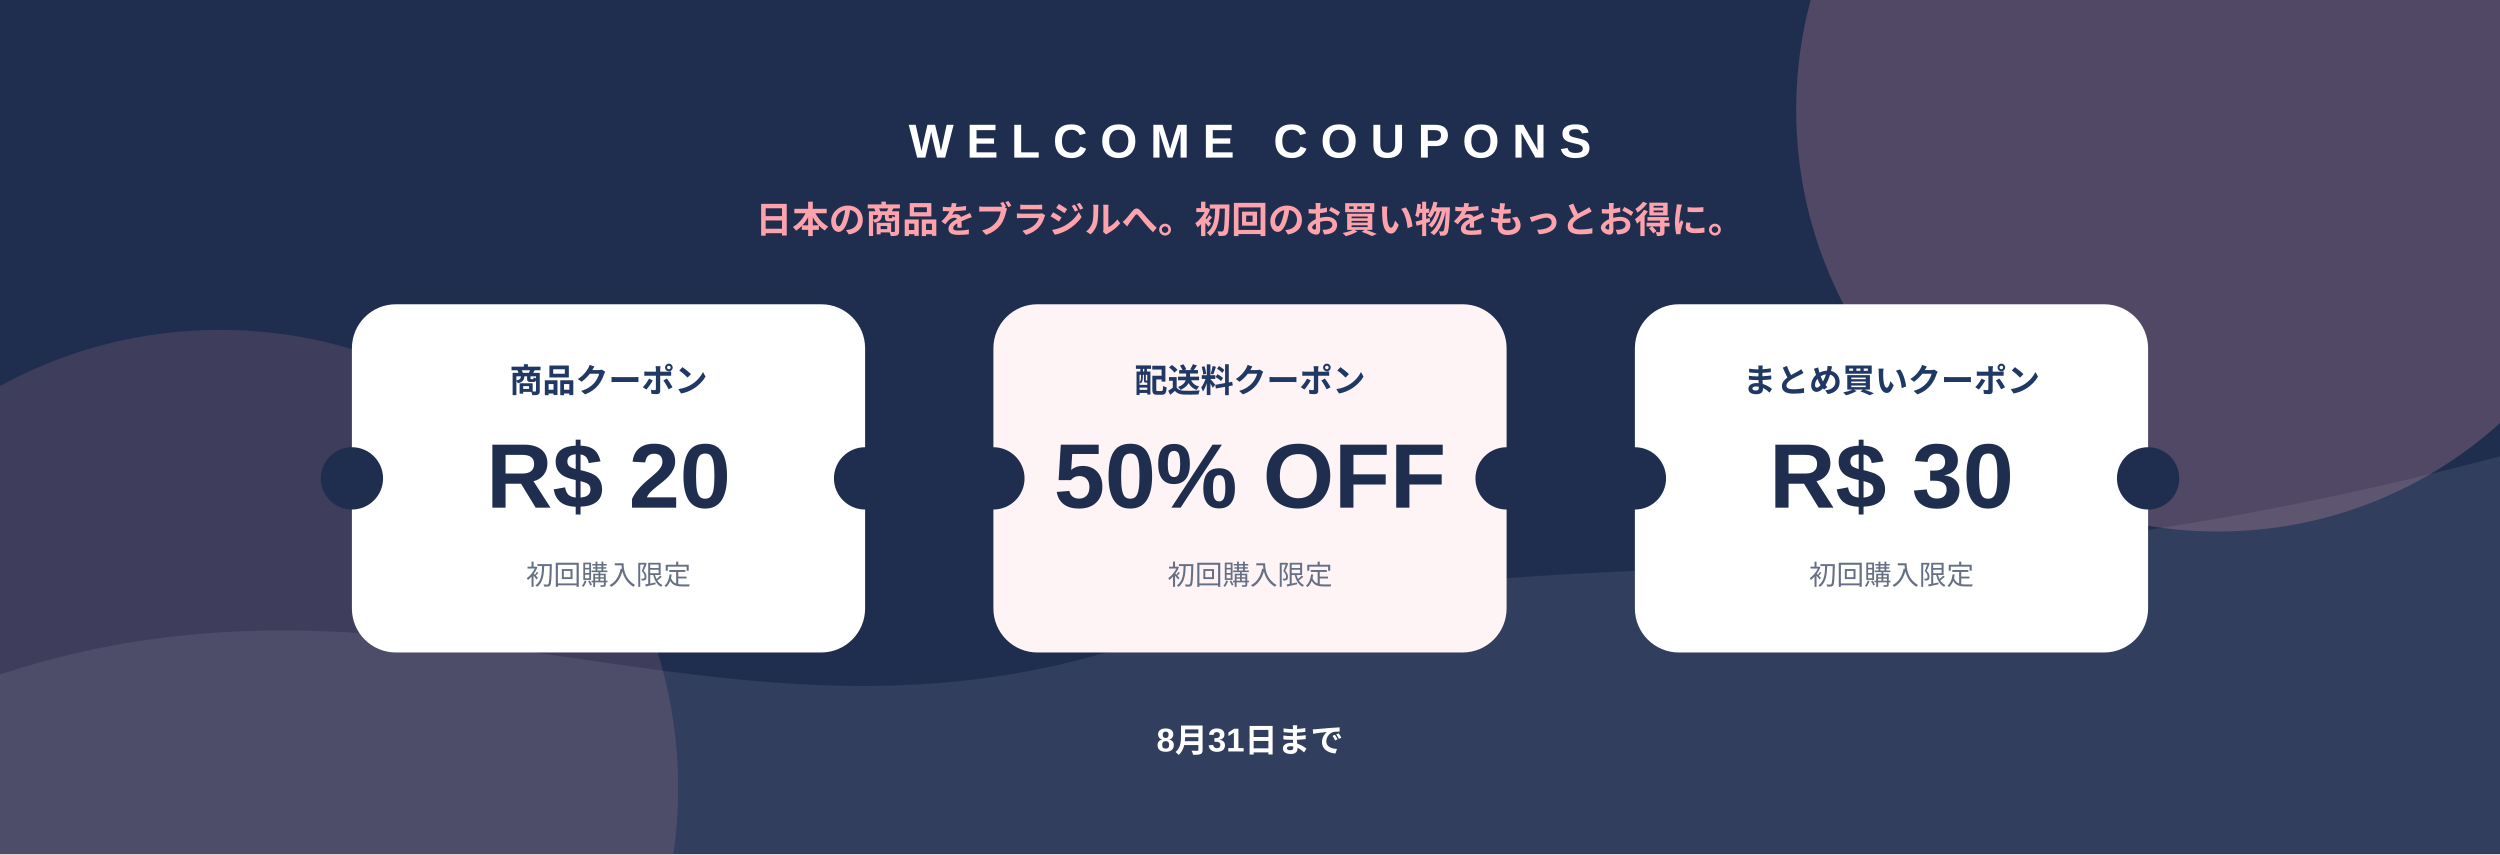
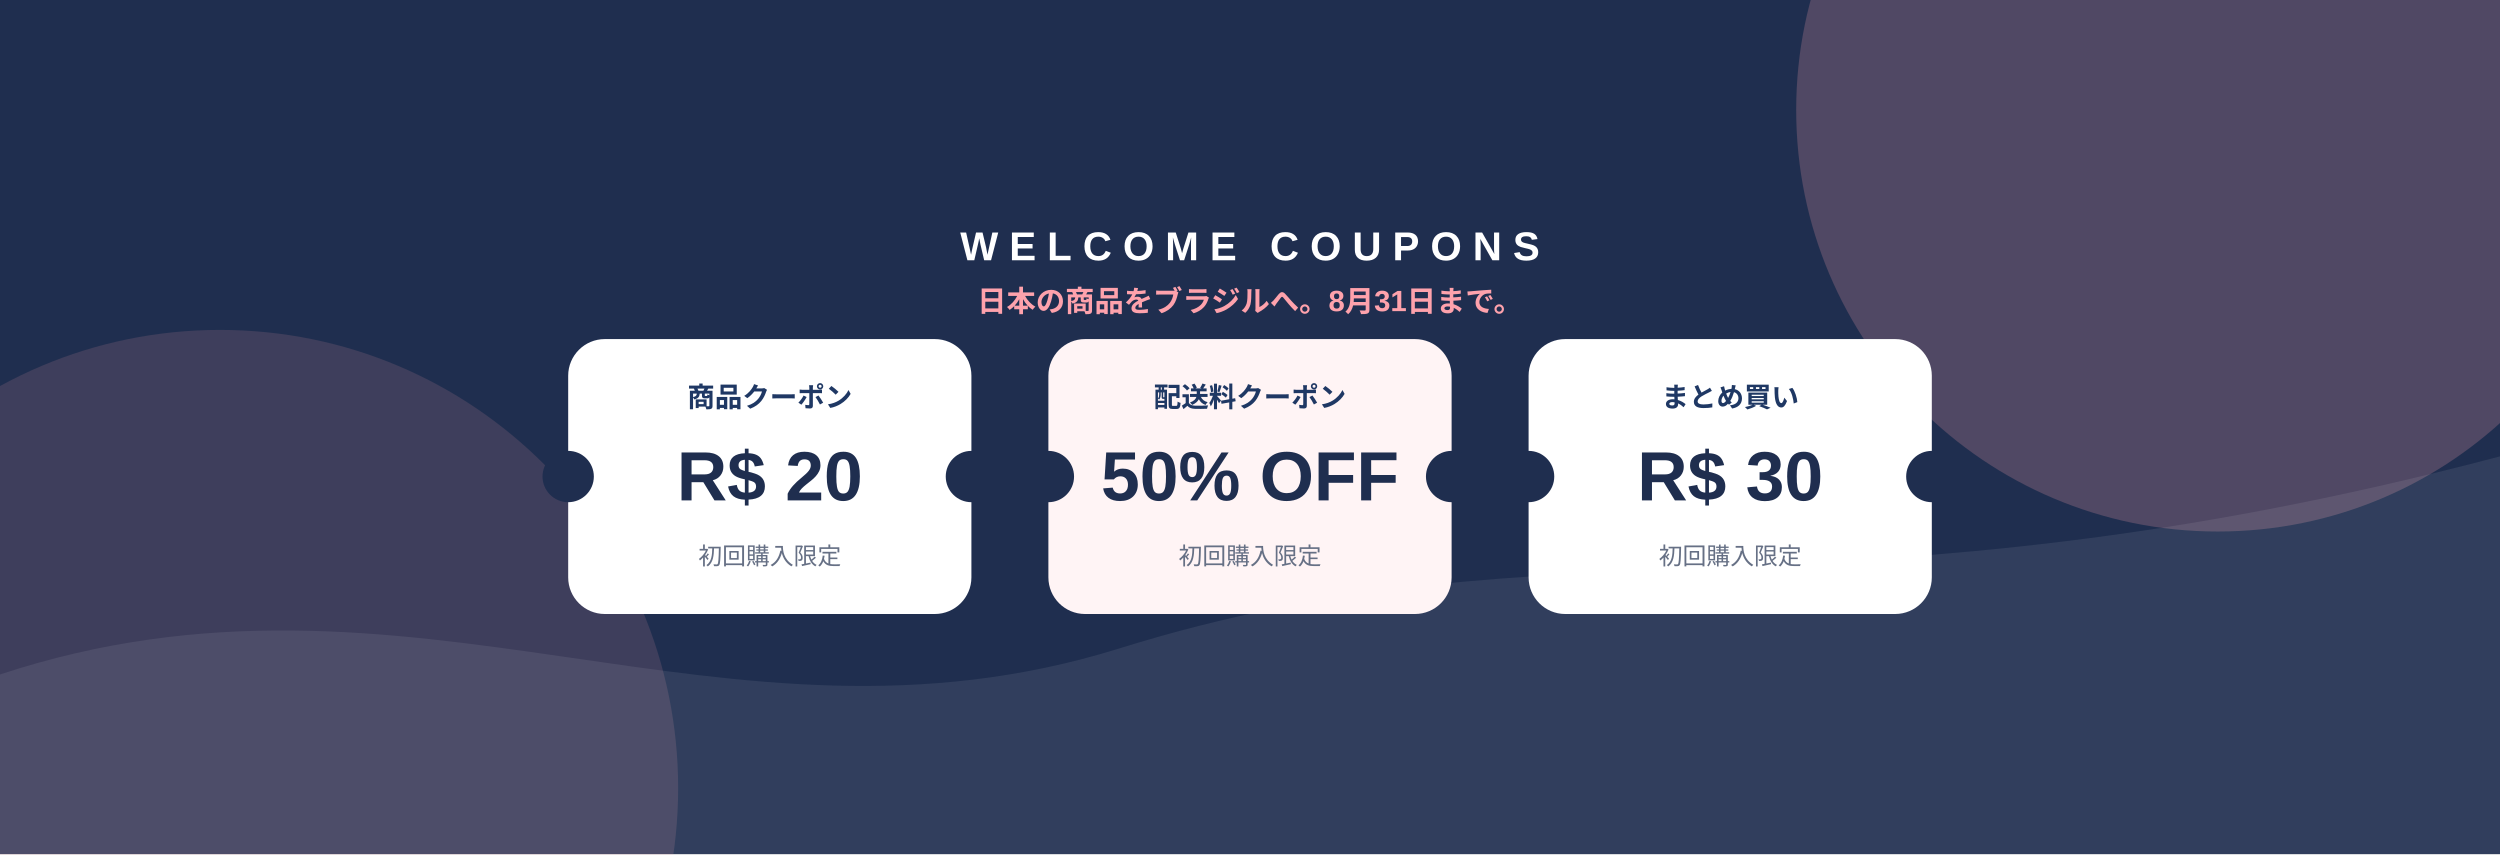
<svg xmlns="http://www.w3.org/2000/svg" viewBox="0 0 1364 466" role="img" aria-labelledby="title desc">
  <rect width="1364" height="466" fill="#1f2e4f" />
  <circle cx="1210" cy="60" r="230" fill="#fea2ac" opacity=".22" />
  <circle cx="120" cy="430" r="250" fill="#fea2ac" opacity=".14" />
  <path d="M0 368C224 294 394 421 610 354c240-75 390-9 754-105v217H0Z" fill="#ffffff" opacity=".08" />
-   <text x="682" y="86" text-anchor="middle" fill="#ffffff" font-family="Arial, sans-serif" font-size="26" font-weight="700" letter-spacing="7">WELCOME COUPONS</text>
-   <text x="682" y="127" text-anchor="middle" fill="#fea2ac" font-family="Arial, sans-serif" font-size="20" font-weight="700">日本の商品をブラジルへ。初回のお買い物をもっとお得に。</text>
-   <g transform="translate(192 166)">
-     <rect width="280" height="190" rx="24" fill="#ffffff" />
-     <circle cx="0" cy="95" r="17" fill="#1f2e4f" />
-     <circle cx="280" cy="95" r="17" fill="#1f2e4f" />
-     <text x="140" y="48" text-anchor="middle" fill="#1f3864" font-family="Arial, sans-serif" font-size="18" font-weight="700">商品クーポン</text>
-     <text x="140" y="111" text-anchor="middle" fill="#1f2e4f" font-family="Arial, sans-serif" font-size="50" font-weight="800">R$ 20</text>
-     <text x="140" y="153" text-anchor="middle" fill="#667085" font-family="Arial, sans-serif" font-size="15">初回購入限定</text>
+   <text x="682" y="142" text-anchor="middle" fill="#ffffff" font-family="Arial, sans-serif" font-size="22" font-weight="700" letter-spacing="6">WELCOME COUPONS</text>
+   <text x="682" y="170" text-anchor="middle" fill="#fea2ac" font-family="Arial, sans-serif" font-size="16" font-weight="700">日本の商品をブラジルへ。8月31日まで。</text>
+   <g transform="translate(310 185)">
+     <rect width="220" height="150" rx="20" fill="#ffffff" />
+     <circle cx="0" cy="75" r="14" fill="#1f2e4f" />
+     <circle cx="220" cy="75" r="14" fill="#1f2e4f" />
+     <text x="110" y="37" text-anchor="middle" fill="#1f3864" font-family="Arial, sans-serif" font-size="15" font-weight="700">商品クーポン</text>
+     <text x="110" y="88" text-anchor="middle" fill="#1f2e4f" font-family="Arial, sans-serif" font-size="38" font-weight="800">R$ 20</text>
+     <text x="110" y="123" text-anchor="middle" fill="#667085" font-family="Arial, sans-serif" font-size="13">初回購入限定</text>
  </g>
-   <g transform="translate(542 166)">
-     <rect width="280" height="190" rx="24" fill="#fff4f5" />
-     <circle cx="0" cy="95" r="17" fill="#1f2e4f" />
-     <circle cx="280" cy="95" r="17" fill="#1f2e4f" />
-     <text x="140" y="48" text-anchor="middle" fill="#1f3864" font-family="Arial, sans-serif" font-size="18" font-weight="700">配送料クーポン</text>
-     <text x="140" y="111" text-anchor="middle" fill="#1f2e4f" font-family="Arial, sans-serif" font-size="50" font-weight="800">50% OFF</text>
-     <text x="140" y="153" text-anchor="middle" fill="#667085" font-family="Arial, sans-serif" font-size="15">初回購入限定</text>
+   <g transform="translate(572 185)">
+     <rect width="220" height="150" rx="20" fill="#fff4f5" />
+     <circle cx="0" cy="75" r="14" fill="#1f2e4f" />
+     <circle cx="220" cy="75" r="14" fill="#1f2e4f" />
+     <text x="110" y="37" text-anchor="middle" fill="#1f3864" font-family="Arial, sans-serif" font-size="15" font-weight="700">配送料クーポン</text>
+     <text x="110" y="88" text-anchor="middle" fill="#1f2e4f" font-family="Arial, sans-serif" font-size="38" font-weight="800">50% OFF</text>
+     <text x="110" y="123" text-anchor="middle" fill="#667085" font-family="Arial, sans-serif" font-size="13">初回購入限定</text>
  </g>
-   <g transform="translate(892 166)">
-     <rect width="280" height="190" rx="24" fill="#ffffff" />
-     <circle cx="0" cy="95" r="17" fill="#1f2e4f" />
-     <circle cx="280" cy="95" r="17" fill="#1f2e4f" />
-     <text x="140" y="48" text-anchor="middle" fill="#1f3864" font-family="Arial, sans-serif" font-size="18" font-weight="700">まとめ買いクーポン</text>
-     <text x="140" y="111" text-anchor="middle" fill="#1f2e4f" font-family="Arial, sans-serif" font-size="50" font-weight="800">R$ 30</text>
-     <text x="140" y="153" text-anchor="middle" fill="#667085" font-family="Arial, sans-serif" font-size="15">初回購入限定</text>
+   <g transform="translate(834 185)">
+     <rect width="220" height="150" rx="20" fill="#ffffff" />
+     <circle cx="0" cy="75" r="14" fill="#1f2e4f" />
+     <circle cx="220" cy="75" r="14" fill="#1f2e4f" />
+     <text x="110" y="37" text-anchor="middle" fill="#1f3864" font-family="Arial, sans-serif" font-size="15" font-weight="700">まとめ買い</text>
+     <text x="110" y="88" text-anchor="middle" fill="#1f2e4f" font-family="Arial, sans-serif" font-size="38" font-weight="800">R$ 30</text>
+     <text x="110" y="123" text-anchor="middle" fill="#667085" font-family="Arial, sans-serif" font-size="13">初回購入限定</text>
  </g>
-   <text x="682" y="410" text-anchor="middle" fill="#ffffff" font-family="Arial, sans-serif" font-size="18" font-weight="700">8月31日まで</text>
</svg>
